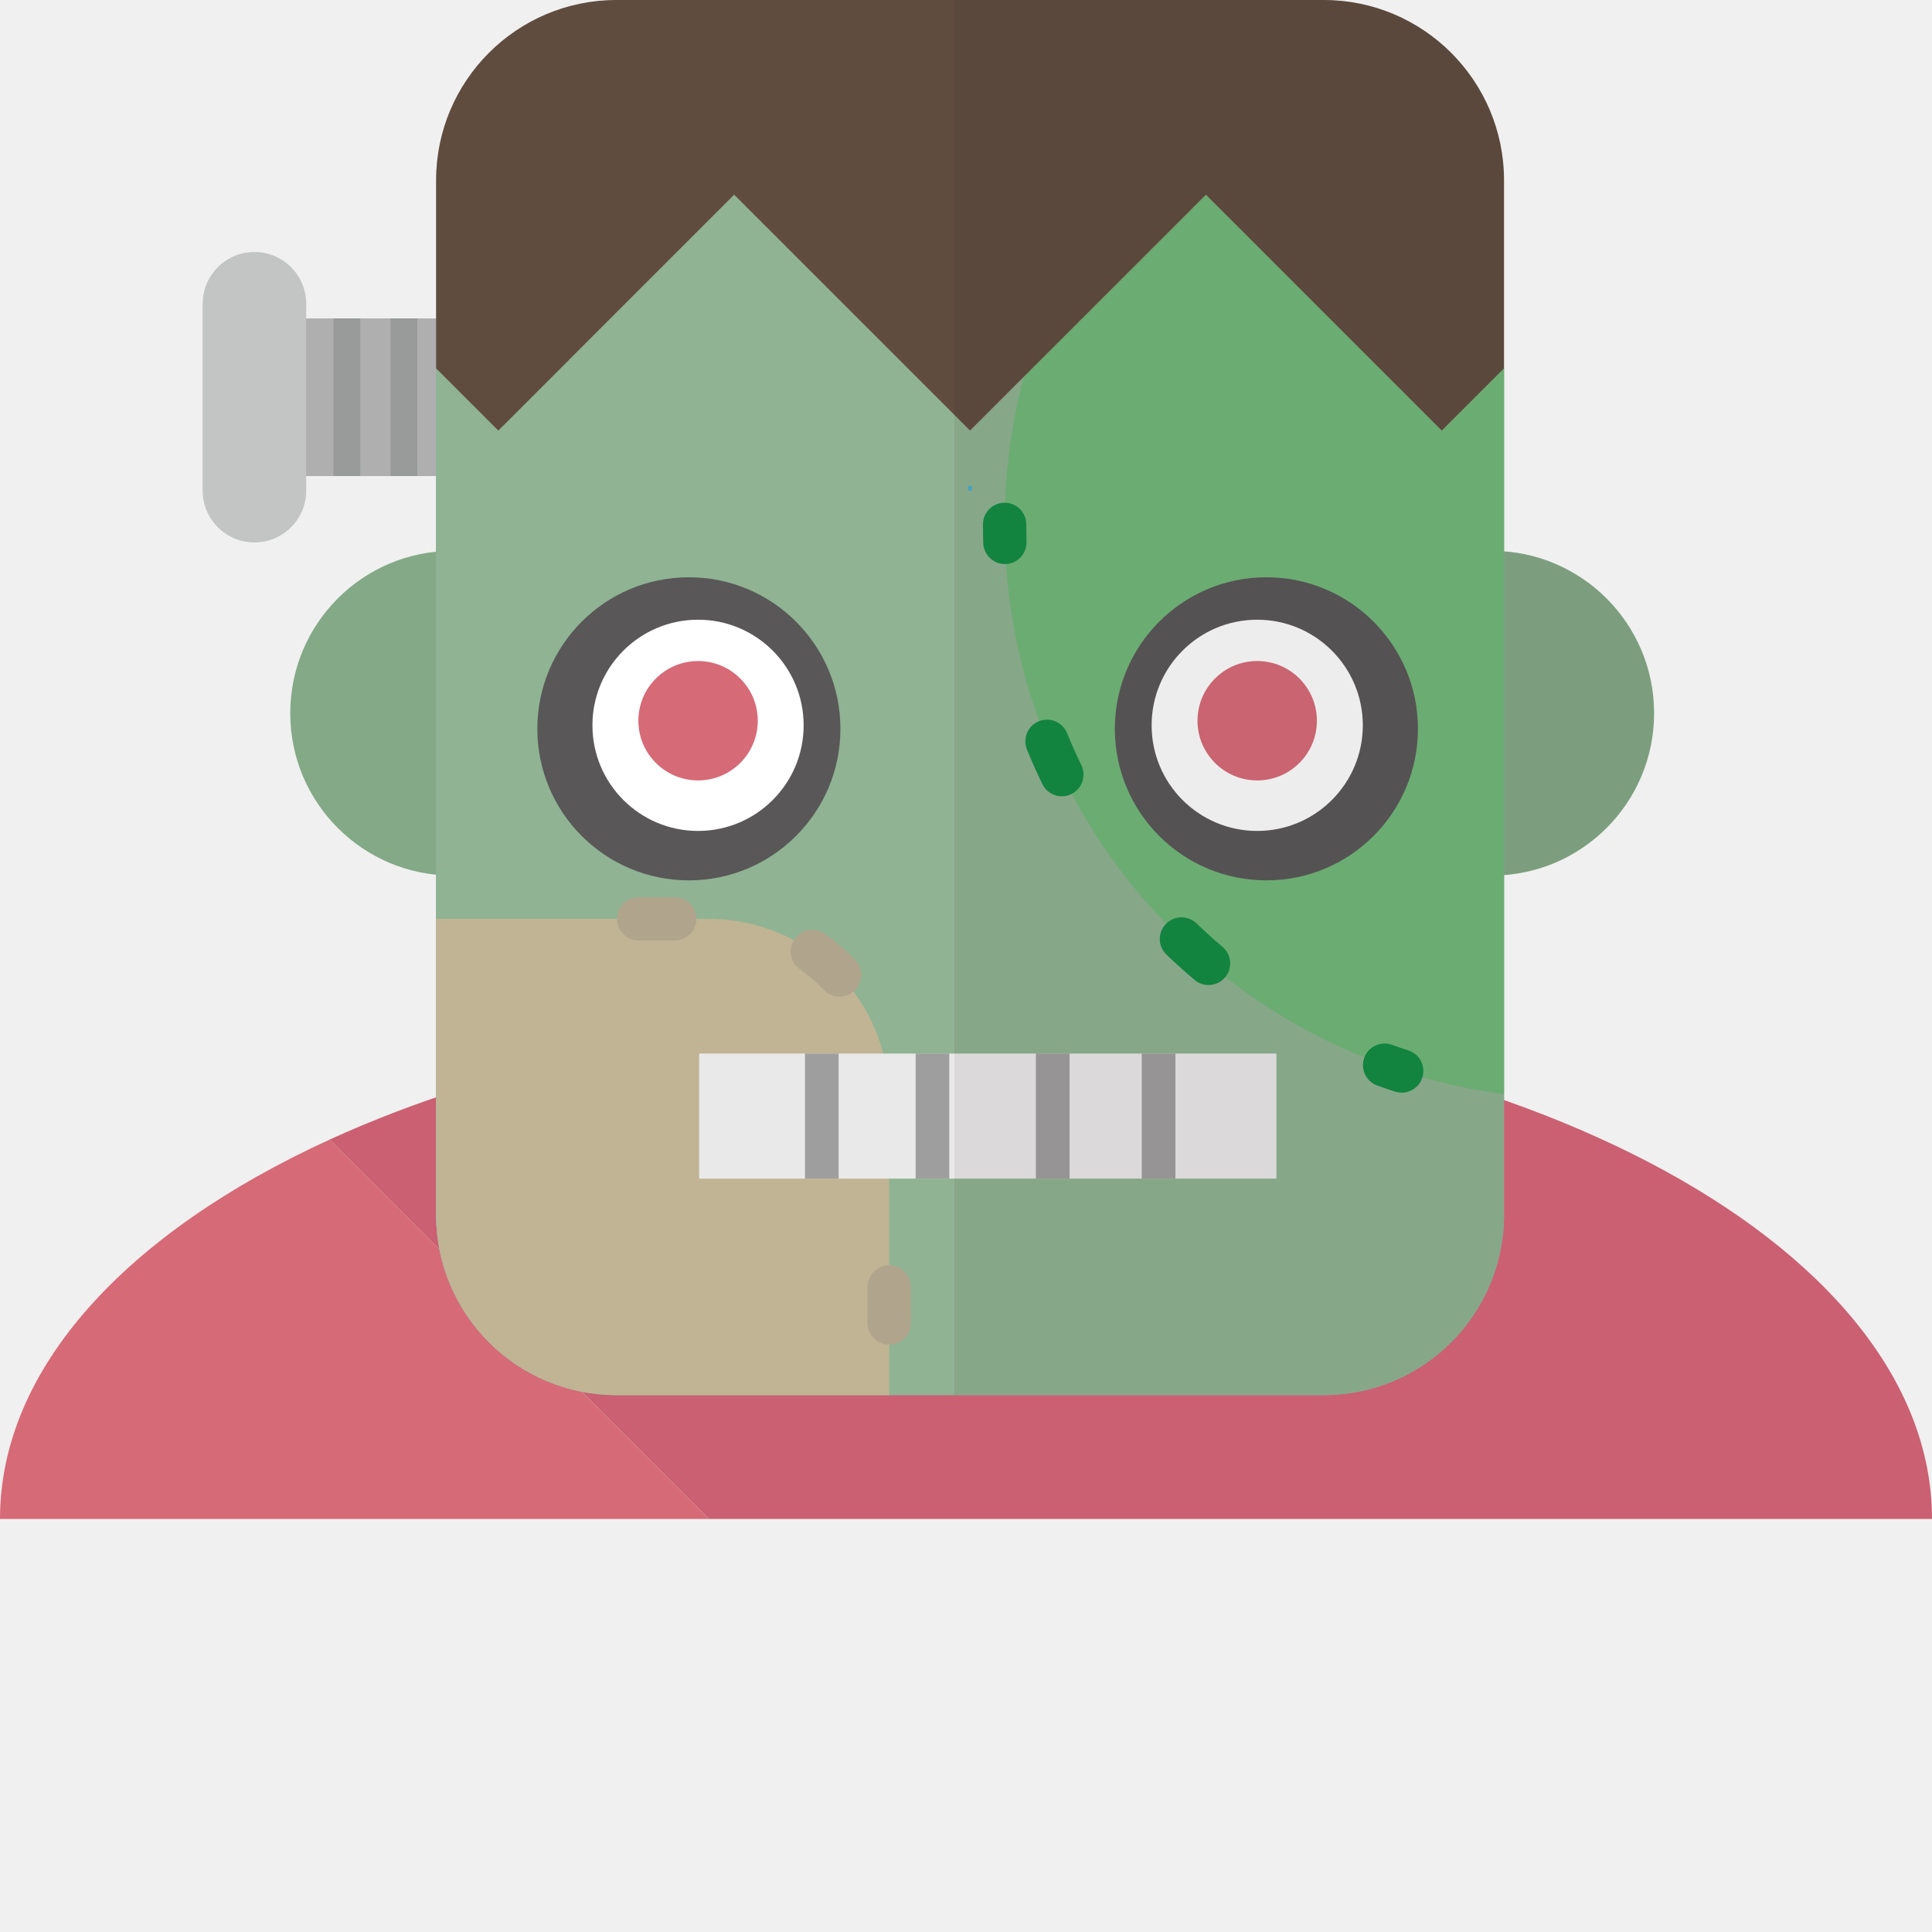
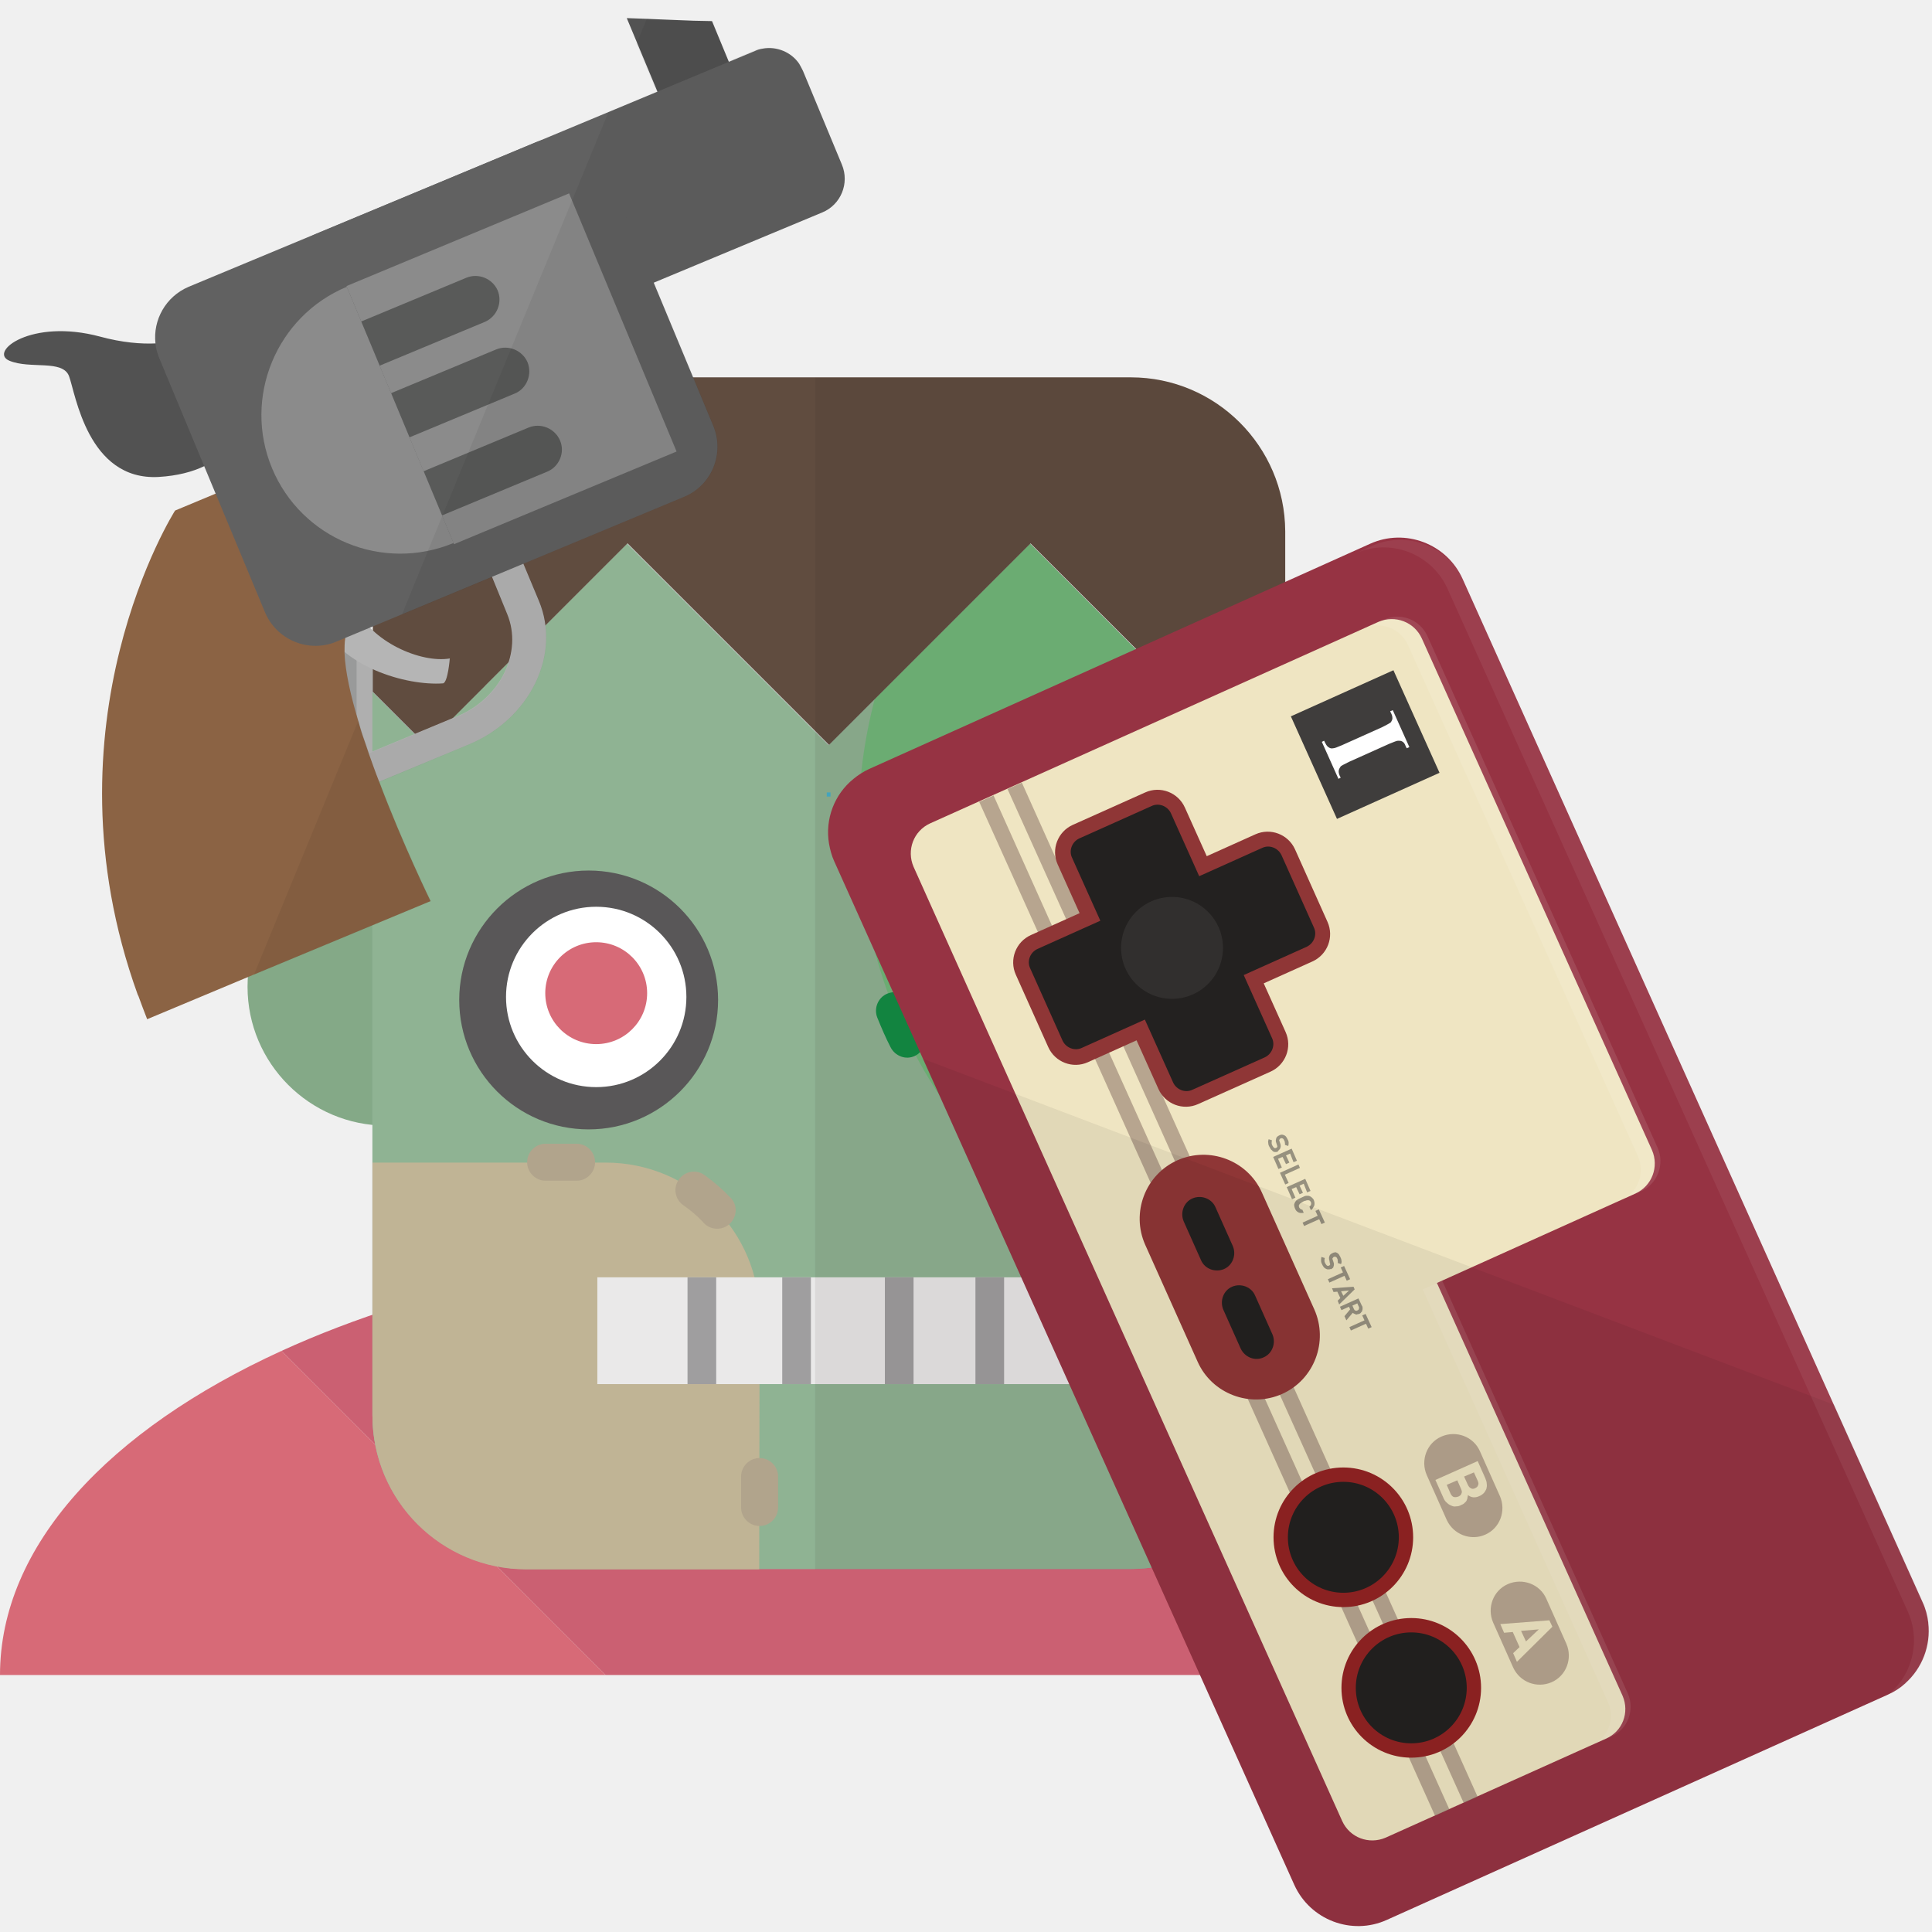
<svg xmlns="http://www.w3.org/2000/svg" version="1.1" id="_x34_" x="0px" y="0px" viewBox="0 0 512 512" style="enable-background:new 0 0 512 512;" xml:space="preserve">
+   <style type="text/css">
+ 	.st0{fill:#D76A77;}
+ 	.st1{fill:#CB6072;}
+ 	.st2{fill:#84A987;}
+ 	.st3{fill:#AFAFAF;}
+ 	.st4{fill:#999A9A;}
+ 	.st5{fill:#C3C4C4;}
+ 	.st6{fill:#95A8AD;}
+ 	.st7{fill:#8FB393;}
+ 	.st8{fill:#C0B495;}
+ 	.st9{fill:#B1A48C;}
+ 	.st10{fill:#71B87A;}
+ 	.st11{fill:#108D43;}
+ 	.st12{fill:#604C3F;}
+ 	.st13{fill:none;stroke:#48B0CA;stroke-miterlimit:10;}
+ 	.st14{fill:#595758;}
+ 	.st15{fill:#FFFFFF;}
+ 	.st16{fill:#EAE9E9;}
+ 	.st17{fill:#9F9E9F;}
+ 	.st18{opacity:8.000000e-02;}
+ 	.st19{fill:#231815;}
+ 	.st20{fill:#963343;}
+ 	.st21{fill:#EFE5C2;}
+ 	.st22{fill:#3F3D3C;}
+ 	.st23{opacity:0.5;fill:#80665B;enable-background:new    ;}
+ 	.st24{fill:#8F3636;}
+ 	.st25{fill:#232120;}
+ 	.st26{opacity:0.5;fill:#3F3D3C;enable-background:new    ;}
+ 	.st27{fill:#932323;}
+ 	.st28{opacity:0.5;}
+ 	.st29{opacity:0.1;}
+ 	.st30{opacity:6.000000e-02;fill:#040000;enable-background:new    ;}
+ 	.st31{opacity:6.000000e-02;fill:#FFFFFF;enable-background:new    ;}
+ 	.st32{fill:none;}
+ 	.st33{fill:#525252;}
+ 	.st34{fill:#616161;}
+ 	.st35{fill:#B5B5B5;}
+ 	.st36{fill:#8B6344;}
+ 	.st37{fill:#8B8B8B;}
+ 	.st38{fill:#595A59;}
+ </style>
  <g>
    <g>
-       <path style="fill:#D76A77;" d="M0,402.545h187.886L87.348,302.006C33.808,326.5,0,362.461,0,402.545z" />
-       <path style="fill:#CB6072;" d="M256.002,268.896c-64.605,0-123.609,12.499-168.653,33.11l100.538,100.539H512    C512,328.735,397.384,268.896,256.002,268.896z" />
+       <path class="st0" d="M0,443.9h160.5L74.6,358C28.9,378.9,0,409.6,0,443.9z" />
+       <path class="st1" d="M218.7,329.7c-55.2,0-105.6,10.7-144.1,28.3l85.9,85.9h276.9C437.4,380.8,339.5,329.7,218.7,329.7z" />
    </g>
    <g>
      <g>
        <g>
-           <path style="fill:#84A987;" d="M162.976,189.012c0,23.761-19.267,43.025-43.029,43.025c-23.767,0-43.028-19.264-43.028-43.025      c0-23.764,19.261-43.028,43.028-43.028C143.709,145.984,162.976,165.248,162.976,189.012z" />
-           <path style="fill:#84A987;" d="M438.354,189.012c0,23.761-19.267,43.025-43.029,43.025c-23.761,0-43.028-19.264-43.028-43.025      c0-23.764,19.267-43.028,43.028-43.028C419.087,145.984,438.354,165.248,438.354,189.012z" />
+           <path class="st2" d="M139.2,261.5c0,20.3-16.5,36.8-36.8,36.8c-20.3,0-36.8-16.5-36.8-36.8c0-20.3,16.5-36.8,36.8-36.8      C122.8,224.7,139.2,241.2,139.2,261.5z" />
+           <path class="st2" d="M374.5,261.5c0,20.3-16.5,36.8-36.8,36.8c-20.3,0-36.8-16.5-36.8-36.8c0-20.3,16.5-36.8,36.8-36.8      C358,224.7,374.5,241.2,374.5,261.5z" />
        </g>
        <g>
-           <rect x="75.041" y="84.381" style="fill:#AFAFAF;" width="75.558" height="41.778" />
-           <rect x="88.377" y="84.381" style="fill:#999A9A;" width="7.111" height="41.778" />
-           <rect x="103.486" y="84.381" style="fill:#999A9A;" width="7.115" height="41.778" />
-           <path style="fill:#C3C4C4;" d="M81.142,130.038c0,7.576-6.139,13.715-13.715,13.715l0,0c-7.575,0-13.72-6.139-13.72-13.715      V80.501c0-7.576,6.145-13.715,13.72-13.715l0,0c7.576,0,13.715,6.139,13.715,13.715V130.038z" />
+           <rect x="64.1" y="172.1" class="st3" width="64.5" height="35.7" />
+           <rect x="75.5" y="172.1" class="st4" width="6.1" height="35.7" />
+           <rect x="88.4" y="172.1" class="st4" width="6.1" height="35.7" />
+           <path class="st5" d="M69.3,211.1c0,6.5-5.2,11.7-11.7,11.7l0,0c-6.5,0-11.7-5.2-11.7-11.7v-42.3c0-6.5,5.2-11.7,11.7-11.7l0,0      c6.5,0,11.7,5.2,11.7,11.7V211.1z" />
        </g>
-         <path style="fill:#95A8AD;" d="M319.584,51.617l-62.51,62.501l-62.509-62.501l-62.501,62.501l-16.501-16.502V321.91     c0,26.404,21.407,47.807,47.804,47.807h187.415c26.4,0,47.801-21.404,47.801-47.807V97.616l-16.501,16.502L319.584,51.617z" />
-         <path style="fill:#8FB393;" d="M319.584,51.617l-62.51,62.501l-62.509-62.501l-62.501,62.501l-16.501-16.502V321.91     c0,26.404,21.407,47.807,47.804,47.807h187.415c26.4,0,47.801-21.404,47.801-47.807V97.616l-16.501,16.502L319.584,51.617z" />
-         <path style="fill:#C0B495;" d="M235.649,291.318c0-26.404-21.413-47.804-47.814-47.804h-72.273v78.396     c0,26.404,21.407,47.807,47.804,47.807h72.282V291.318z" />
+         <path class="st6" d="M273,144.1l-53.4,53.4l-53.4-53.4l-53.4,53.4l-14.1-14.1V375c0,22.6,18.3,40.8,40.8,40.8h160.1     c22.6,0,40.8-18.3,40.8-40.8V183.4l-14.1,14.1L273,144.1z" />
+         <path class="st7" d="M273,144.1l-53.4,53.4l-53.4-53.4l-53.4,53.4l-14.1-14.1V375c0,22.6,18.3,40.8,40.8,40.8h160.1     c22.6,0,40.8-18.3,40.8-40.8V183.4l-14.1,14.1L273,144.1z" />
+         <path class="st8" d="M201.3,348.9c0-22.6-18.3-40.8-40.8-40.8H98.7v67c0,22.6,18.3,40.8,40.8,40.8h61.7L201.3,348.9L201.3,348.9z     " />
        <g>
-           <path style="fill:#B1A48C;" d="M178.82,237.776h-9.557c-3.169,0-5.744,2.57-5.744,5.738c0,3.166,2.575,5.735,5.744,5.735h9.557      c3.17,0,5.733-2.57,5.733-5.735C184.553,240.346,181.99,237.776,178.82,237.776z M226.659,254.445      c-2.462-2.585-5.164-4.924-8.093-6.976c-2.601-1.824-6.174-1.196-7.992,1.395c-1.818,2.595-1.2,6.174,1.401,7.995      c2.298,1.614,4.431,3.453,6.363,5.489c2.184,2.294,5.808,2.389,8.106,0.205C228.743,260.373,228.831,256.74,226.659,254.445z       M241.381,302.795v-9.561c0-3.172-2.576-5.738-5.732-5.738c-3.17,0-5.745,2.566-5.745,5.738v9.561      c0,3.169,2.575,5.738,5.745,5.738C238.805,308.534,241.381,305.964,241.381,302.795z M241.381,350.605v-9.564      c0-3.169-2.576-5.738-5.732-5.738c-3.17,0-5.745,2.57-5.745,5.738v9.564c0,3.169,2.575,5.735,5.745,5.735      C238.805,356.341,241.381,353.774,241.381,350.605z" />
+           <path class="st9" d="M152.8,303.1h-8.2c-2.7,0-4.9,2.2-4.9,4.9c0,2.7,2.2,4.9,4.9,4.9h8.2c2.7,0,4.9-2.2,4.9-4.9      C157.7,305.3,155.5,303.1,152.8,303.1z M193.6,317.4c-2.1-2.2-4.4-4.2-6.9-6c-2.2-1.6-5.3-1-6.8,1.2c-1.6,2.2-1,5.3,1.2,6.8      c2,1.4,3.8,2.9,5.4,4.7c1.9,2,5,2,6.9,0.2C195.4,322.4,195.5,319.3,193.6,317.4z M206.2,358.7v-8.2c0-2.7-2.2-4.9-4.9-4.9      c-2.7,0-4.9,2.2-4.9,4.9v8.2c0,2.7,2.2,4.9,4.9,4.9C204,363.6,206.2,361.4,206.2,358.7z M206.2,399.5v-8.2      c0-2.7-2.2-4.9-4.9-4.9c-2.7,0-4.9,2.2-4.9,4.9v8.2c0,2.7,2.2,4.9,4.9,4.9C204,404.4,206.2,402.2,206.2,399.5z" />
        </g>
-         <path style="fill:#71B87A;" d="M398.583,97.616l-3.105,3.115l0,0l-13.396,13.386l-62.497-62.501l-48.268,48.256     c-3.295,12.478-5.075,25.573-5.075,39.089c0,77.361,57.661,141.196,132.342,150.994V97.616z" />
+         <path class="st10" d="M340.5,183.4l-2.7,2.7l0,0l-11.4,11.4L273,144.1l-41.2,41.2c-2.8,10.7-4.3,21.8-4.3,33.4     c0,66.1,49.3,120.6,113.1,129L340.5,183.4L340.5,183.4z" />
        <g>
-           <path style="fill:#108D43;" d="M260.496,138.962c0,1.657,0.025,3.311,0.076,4.956c0.101,3.169,2.753,5.66,5.909,5.561      c3.169-0.094,5.656-2.743,5.568-5.912c-0.05-1.528-0.076-3.062-0.076-4.605c0-3.169-2.575-5.735-5.732-5.735      C263.059,133.226,260.496,135.792,260.496,138.962z" />
-           <path style="fill:#108D43;" d="M309.118,252.978c2.411,2.314,4.899,4.555,7.462,6.713c2.411,2.045,6.035,1.74,8.08-0.678      c2.045-2.422,1.742-6.038-0.682-8.084c-2.374-2.005-4.671-4.085-6.906-6.228c-2.285-2.194-5.921-2.118-8.119,0.167      C306.757,247.154,306.833,250.787,309.118,252.978z M272.15,198.624c1.263,3.105,2.626,6.161,4.091,9.163      c1.376,2.853,4.81,4.043,7.663,2.664c2.853-1.382,4.04-4.817,2.664-7.667c-1.351-2.784-2.614-5.618-3.787-8.497      c-1.2-2.933-4.558-4.343-7.487-3.144C272.365,192.34,270.963,195.691,272.15,198.624z" />
-           <path style="fill:#108D43;" d="M364.986,287.673c1.566,0.566,3.118,1.099,4.697,1.61c3.017,0.978,6.25-0.669,7.235-3.684      c0.984-3.014-0.669-6.249-3.687-7.228c-1.465-0.474-2.905-0.972-4.356-1.49c-2.98-1.073-6.262,0.471-7.335,3.453      C360.467,283.314,362.007,286.603,364.986,287.673z" />
+           <path class="st11" d="M222.5,218.7c0,1.4,0,2.8,0.1,4.2c0.1,2.7,2.4,4.8,5,4.8c2.7-0.1,4.8-2.3,4.8-5.1c0-1.3-0.1-2.6-0.1-3.9      c0-2.7-2.2-4.9-4.9-4.9C224.7,213.8,222.5,216,222.5,218.7z" />
+           <path class="st11" d="M264.1,316.1c2.1,2,4.2,3.9,6.4,5.7c2.1,1.7,5.2,1.5,6.9-0.6c1.7-2.1,1.5-5.2-0.6-6.9      c-2-1.7-4-3.5-5.9-5.3c-2-1.9-5.1-1.8-6.9,0.1C262,311.1,262.1,314.2,264.1,316.1z M232.5,269.7c1.1,2.7,2.2,5.3,3.5,7.8      c1.2,2.4,4.1,3.5,6.5,2.3c2.4-1.2,3.5-4.1,2.3-6.5c-1.2-2.4-2.2-4.8-3.2-7.3c-1-2.5-3.9-3.7-6.4-2.7      C232.7,264.3,231.5,267.2,232.5,269.7z" />
+           <path class="st11" d="M311.8,345.7c1.3,0.5,2.7,0.9,4,1.4c2.6,0.8,5.3-0.6,6.2-3.1c0.8-2.6-0.6-5.3-3.1-6.2      c-1.3-0.4-2.5-0.8-3.7-1.3c-2.5-0.9-5.3,0.4-6.3,2.9C307.9,342,309.2,344.8,311.8,345.7z" />
        </g>
-         <path style="fill:#604C3F;" d="M350.782,0H163.367c-26.397,0-47.804,21.403-47.804,47.807v49.808l16.501,16.502l62.501-62.501     l62.509,62.501l62.51-62.501l62.497,62.501l16.501-16.502V47.807C398.583,21.403,377.183,0,350.782,0z" />
-         <line style="fill:none;stroke:#48B0CA;stroke-miterlimit:10;" x1="257.075" y1="128.763" x2="257.075" y2="130.038" />
+         <path class="st12" d="M299.7,100H139.6c-22.5,0-40.8,18.3-40.8,40.8v42.5l14.1,14.1l53.4-53.4l53.4,53.4l53.4-53.4l53.4,53.4     l14.1-14.1v-42.5C340.5,118.3,322.2,100,299.7,100z" />
+         <line class="st13" x1="219.6" y1="210" x2="219.6" y2="211.1" />
        <g>
-           <path style="fill:#595758;" d="M222.72,193.144c0,22.181-17.979,40.159-40.162,40.159c-22.184,0-40.156-17.979-40.156-40.159      c0-22.177,17.972-40.159,40.156-40.159C204.741,152.985,222.72,170.967,222.72,193.144z" />
-           <path style="fill:#FFFFFF;" d="M212.974,192.219c0,15.457-12.525,27.988-27.979,27.988c-15.467,0-27.994-12.531-27.994-27.988      c0-15.46,12.527-27.991,27.994-27.991C200.449,164.229,212.974,176.759,212.974,192.219z" />
-           <circle style="fill:#D76A77;" cx="184.995" cy="191.001" r="15.82" />
+           <path class="st14" d="M190.3,265c0,18.9-15.4,34.3-34.3,34.3c-19,0-34.3-15.4-34.3-34.3c0-18.9,15.4-34.3,34.3-34.3      C174.9,230.7,190.3,246,190.3,265z" />
+           <path class="st15" d="M181.9,264.2c0,13.2-10.7,23.9-23.9,23.9c-13.2,0-23.9-10.7-23.9-23.9c0-13.2,10.7-23.9,23.9-23.9      C171.2,240.3,181.9,251,181.9,264.2z" />
+           <circle class="st0" cx="158" cy="263.2" r="13.5" />
        </g>
        <g>
-           <path style="fill:#595758;" d="M295.444,193.144c0,22.181,17.979,40.159,40.162,40.159c22.183,0,40.162-17.979,40.162-40.159      c0-22.177-17.979-40.159-40.162-40.159C313.423,152.985,295.444,170.967,295.444,193.144z" />
-           <path style="fill:#FFFFFF;" d="M305.191,192.219c0,15.457,12.525,27.988,27.978,27.988c15.454,0,27.991-12.531,27.991-27.988      c0-15.46-12.538-27.991-27.991-27.991C317.716,164.229,305.191,176.759,305.191,192.219z" />
-           <circle style="fill:#D76A77;" cx="333.17" cy="191.001" r="15.82" />
+           <path class="st14" d="M252.4,265c0,18.9,15.4,34.3,34.3,34.3c18.9,0,34.3-15.4,34.3-34.3c0-18.9-15.4-34.3-34.3-34.3      C267.7,230.7,252.4,246,252.4,265z" />
+           <path class="st15" d="M260.7,264.2c0,13.2,10.7,23.9,23.9,23.9c13.2,0,23.9-10.7,23.9-23.9c0-13.2-10.7-23.9-23.9-23.9      C271.4,240.3,260.7,251,260.7,264.2z" />
+           <circle class="st0" cx="284.6" cy="263.2" r="13.5" />
        </g>
        <g>
-           <rect x="185.285" y="279.201" style="fill:#EAE9E9;" width="152.986" height="33.148" />
-           <rect x="213.326" y="279.201" style="fill:#9F9E9F;" width="8.927" height="33.148" />
-           <rect x="242.656" y="279.201" style="fill:#9F9E9F;" width="8.914" height="33.148" />
-           <rect x="274.523" y="279.201" style="fill:#9F9E9F;" width="8.927" height="33.148" />
-           <rect x="302.578" y="279.201" style="fill:#9F9E9F;" width="8.914" height="33.148" />
+           <rect x="158.3" y="338.5" class="st16" width="130.7" height="28.3" />
+           <rect x="182.2" y="338.5" class="st17" width="7.6" height="28.3" />
+           <rect x="207.3" y="338.5" class="st17" width="7.6" height="28.3" />
+           <rect x="234.5" y="338.5" class="st17" width="7.6" height="28.3" />
+           <rect x="258.5" y="338.5" class="st17" width="7.6" height="28.3" />
        </g>
      </g>
-       <g style="opacity:0.08;">
-         <path style="fill:#231815;" d="M398.583,146.117V97.616l0,0V47.807c0-26.404-21.4-47.807-47.801-47.807h-97.887v369.717h97.887     c26.4,0,47.801-21.404,47.801-47.807v-31.955v-58.053c22.246-1.67,39.771-20.226,39.771-42.889     C438.354,166.346,420.829,147.787,398.583,146.117z" />
+       <g class="st18">
+         <path class="st19" d="M340.5,224.8v-41.4l0,0v-42.5c0-22.6-18.3-40.8-40.8-40.8H216v315.8h83.6c22.6,0,40.8-18.3,40.8-40.8v-27.3     v-49.6c19-1.4,34-17.3,34-36.6C374.5,242.1,359.5,226.2,340.5,224.8z" />
      </g>
    </g>
  </g>
+   <g>
+     <g>
+       <g>
+         <g>
+           <path class="st20" d="M500.3,449.1l-132.8,59.7c-9.3,4.2-20.3,0-24.5-9.3L221.1,228.3c-0.7-1.5-1.1-3.1-1.4-4.7      c-1.1-6.5,1.4-13.1,6.5-17.2c1.2-1,2.6-1.9,4.1-2.6l132.8-59.7c9.3-4.2,20.3,0,24.5,9.3l121.9,271.2c0.8,1.7,1.3,3.6,1.5,5.4      c0,0,0,0.1,0,0.1c0.7,6-1.6,12-6.1,16c0,0.1-0.1,0.1-0.1,0.1C503.6,447.3,502.1,448.3,500.3,449.1z" />
+           <path class="st21" d="M430,449.4L380.8,340l52.6-23.7c4.4-2,6.3-7.1,4.4-11.5l-61-135.6c-2-4.4-7.1-6.3-11.5-4.4l-118.8,53.4      c-4.4,2-6.3,7.1-4.4,11.5l21.9,48.8l39,86.8l52.7,117.3c2,4.4,7.1,6.3,11.5,4.4l58.3-26.2C430,458.9,431.9,453.8,430,449.4z" />
+           <g>
+             <rect x="346.9" y="182.4" transform="matrix(0.912 -0.4101 0.4101 0.912 -49.0826 165.7547)" class="st22" width="29.8" height="29.8" />
+             <g>
+               <path class="st15" d="M370.5,196.3c0.4,0,0.8,0,1.1,0.2c0.4,0.2,0.7,0.6,0.9,1.2l0.3,0.6l0.7-0.3l-4.4-9.8l-0.7,0.3l0.3,0.6        c0.3,0.6,0.3,1,0.3,1.4c-0.1,0.4-0.3,0.8-0.5,1c-0.3,0.2-1,0.6-2.2,1.2l-10.7,4.8c-1.2,0.5-1.9,0.8-2.3,0.8        c-0.5,0.1-0.8,0-1.1-0.2c-0.4-0.2-0.7-0.6-1-1.2l-0.3-0.6l-0.6,0.3l4.4,9.8l0.6-0.3l-0.3-0.6c-0.2-0.5-0.3-1-0.2-1.4        c0.1-0.4,0.3-0.7,0.5-1c0.2-0.2,1-0.6,2.2-1.2l10.7-4.8C369.4,196.6,370.2,196.3,370.5,196.3z" />
+             </g>
+           </g>
+           <polygon class="st23" points="267,209.1 289,257.9 335.1,360.6 387.9,477.8 391.6,476.2 338.9,358.9 292.7,256.2 270.8,207.4           " />
+           <polygon class="st23" points="259.5,212.5 281.5,261.3 327.6,363.9 380.3,481.2 384.1,479.5 331.4,362.2 285.2,259.6       263.3,210.8     " />
+           <path class="st24" d="M269.2,258.3c-1.8-4,0-8.7,4-10.5l12.9-5.8l-5.8-12.9c-1.8-4,0-8.7,4-10.5l19.2-8.6c4-1.8,8.7,0,10.5,4      l5.8,12.9l12.9-5.8c4-1.8,8.7,0,10.5,4l8.6,19.2c1.8,4,0,8.7-4,10.5l-12.9,5.8l5.8,12.9c1.8,4,0,8.7-4,10.5l-19.2,8.6      c-4,1.8-8.7,0-10.5-4l-5.8-12.9l-12.9,5.8c-4,1.8-8.7,0-10.5-4L269.2,258.3L269.2,258.3z" />
+           <g>
+             <path class="st25" d="M337.1,275.1l-7.5-16.7l16.7-7.5c1.9-0.9,2.8-3.2,1.9-5.1l-8.6-19.2c-0.9-1.9-3.2-2.8-5.1-1.9l-16.7,7.5       l-7.5-16.7c-0.9-1.9-3.2-2.8-5.1-1.9l-19.2,8.6c-1.9,0.9-2.8,3.2-1.9,5.1l7.5,16.7l-16.7,7.5c-1.9,0.9-2.8,3.2-1.9,5.1       l8.6,19.2c0.9,1.9,3.2,2.8,5.1,1.9l16.7-7.5l7.5,16.7c0.9,1.9,3.2,2.8,5.1,1.9l19.2-8.6C337.1,279.3,338,277,337.1,275.1z" />
+             <circle class="st26" cx="310.6" cy="251.2" r="13.5" />
+           </g>
+           <g>
+             <circle class="st27" cx="356" cy="407.4" r="18.5" />
+             <circle class="st25" cx="356" cy="407.4" r="14.7" />
+             <circle class="st27" cx="374" cy="447.3" r="18.5" />
+             <circle class="st25" cx="374" cy="447.3" r="14.7" />
+           </g>
+           <g class="st28">
+             <path class="st22" d="M339,304.7c0.1-0.1,0.3-0.3,0.3-0.5c0.1-0.2,0.1-0.3,0.1-0.5c0-0.2,0-0.4-0.1-0.6l-0.2-0.6       c0-0.1-0.1-0.2-0.1-0.3c0-0.1,0-0.2,0.1-0.2c0-0.1,0.1-0.2,0.1-0.2c0.1-0.1,0.1-0.1,0.2-0.1c0.2-0.1,0.3-0.1,0.5,0       c0.2,0.1,0.3,0.2,0.4,0.5c0.1,0.2,0.2,0.3,0.2,0.6c0,0.2,0.1,0.4,0,0.6l0.9,0.3c0.1-0.3,0.1-0.6,0.1-0.9c0-0.3-0.1-0.6-0.3-0.9       c-0.1-0.3-0.3-0.5-0.4-0.7c-0.2-0.2-0.3-0.3-0.6-0.4c-0.2-0.1-0.4-0.1-0.6-0.1c-0.2,0-0.4,0.1-0.6,0.2       c-0.4,0.2-0.7,0.4-0.8,0.8c0,0.2-0.1,0.3-0.1,0.5c0,0.2,0,0.4,0.1,0.6l0.2,0.6c0,0.2,0.1,0.2,0.1,0.3c0,0.1,0,0.1,0,0.2       c-0.1,0.2-0.1,0.2-0.3,0.3c-0.2,0.1-0.4,0.1-0.5,0c-0.2-0.1-0.3-0.3-0.5-0.6c-0.1-0.2-0.2-0.4-0.2-0.7c0-0.2,0-0.5,0.1-0.7       l-0.9-0.3c-0.1,0.3-0.2,0.7-0.1,1c0,0.3,0.1,0.7,0.3,1c0.1,0.2,0.3,0.5,0.4,0.7c0.2,0.2,0.4,0.3,0.5,0.5       c0.2,0.1,0.4,0.2,0.6,0.2c0.2,0,0.5,0,0.7-0.1C338.7,305,338.8,304.9,339,304.7z" />
+             <path class="st22" d="M342.8,308l0.9-0.4l-1.4-3.2l-4.9,2.2l1.4,3.2l0.9-0.4l-1-2.3l1.2-0.5l0.9,1.9l0.9-0.4l-0.9-1.9l1.1-0.5       L342.8,308L342.8,308z" />
+             <path class="st22" d="M340.5,311.3l4-1.8l-0.4-0.9l-4.9,2.2l1.4,3.1l0.9-0.4L340.5,311.3z" />
+             <path class="st22" d="M346.4,316l0.9-0.4l-1.4-3.2l-4.9,2.2l1.4,3.2l0.9-0.4l-1-2.3l1.2-0.5l0.9,1.9l0.9-0.4l-0.9-1.9l1.1-0.5       L346.4,316L346.4,316z" />
+             <path class="st22" d="M344.8,320.5c-0.2-0.1-0.3-0.2-0.5-0.5c0-0.1-0.1-0.3-0.1-0.4c0-0.1,0-0.2,0.1-0.3c0-0.1,0.1-0.1,0.1-0.2       c0.1-0.1,0.1-0.1,0.2-0.2c0.1-0.1,0.2-0.1,0.3-0.2l0,0c0.2-0.1,0.3-0.2,0.5-0.3c0.2-0.1,0.4-0.2,0.6-0.2       c0.2-0.1,0.3-0.1,0.4-0.1c0.1,0,0.2-0.1,0.3,0c0.1,0,0.2,0,0.2,0c0.1,0,0.2,0.1,0.3,0.2c0.1,0.1,0.2,0.2,0.2,0.3       c0.1,0.2,0.1,0.4,0,0.7c-0.1,0.2-0.2,0.3-0.3,0.4c0,0-0.1,0.1-0.1,0.1l0.4,0.9c0.3-0.2,0.5-0.4,0.6-0.7       c0.1-0.1,0.2-0.3,0.3-0.5c0.1-0.4,0.1-0.9-0.1-1.4c-0.1-0.3-0.3-0.5-0.5-0.7c-0.2-0.2-0.4-0.3-0.6-0.4       c-0.2-0.1-0.3-0.1-0.5-0.1c-0.2,0-0.3,0-0.5,0c-0.2,0-0.4,0.1-0.6,0.2l-1.3,0.6c-0.2,0.1-0.3,0.2-0.5,0.3       c-0.1,0.1-0.2,0.1-0.2,0.2c-0.1,0.1-0.1,0.1-0.1,0.1c-0.1,0.1-0.2,0.3-0.3,0.5c-0.1,0.3-0.2,0.5-0.1,0.7c0,0.3,0.1,0.5,0.2,0.8       c0.2,0.5,0.5,0.8,0.9,1c0.4,0.2,0.9,0.2,1.4,0.1l-0.4-0.9C345.2,320.6,345,320.6,344.8,320.5z" />
+             <path class="st22" d="M349.5,320.5l-0.9,0.4l0.6,1.3l-4,1.8l0.4,0.9l4-1.8l0.6,1.3l0.9-0.4L349.5,320.5z" />
+           </g>
+           <g class="st28">
+             <path class="st22" d="M353.1,336.1c0.2-0.1,0.3-0.3,0.3-0.5c0.1-0.2,0.1-0.3,0.1-0.5c0-0.2,0-0.4-0.1-0.6l-0.2-0.6       c0-0.1-0.1-0.2-0.1-0.3c0-0.1,0-0.1,0.1-0.2c0-0.1,0.1-0.1,0.1-0.2c0.1,0,0.1-0.1,0.2-0.1c0.2-0.1,0.3-0.1,0.5,0       c0.2,0.1,0.3,0.2,0.4,0.5c0.1,0.1,0.1,0.3,0.1,0.5c0,0.2,0.1,0.4,0,0.6l0.9,0.3c0.1-0.3,0.2-0.6,0.1-0.9c0-0.3-0.1-0.6-0.3-1       c-0.1-0.2-0.3-0.5-0.4-0.7c-0.2-0.2-0.3-0.3-0.5-0.4c-0.2-0.1-0.4-0.2-0.6-0.1c-0.2,0-0.4,0.1-0.6,0.2       c-0.4,0.2-0.7,0.4-0.8,0.8c-0.1,0.2-0.1,0.3-0.1,0.5c0,0.2,0,0.4,0.1,0.6l0.1,0.6c0,0.2,0.1,0.3,0.1,0.3c0,0.1,0,0.2,0,0.2       c-0.1,0.2-0.1,0.2-0.3,0.3c-0.2,0.1-0.4,0.1-0.5,0c-0.2-0.1-0.3-0.3-0.5-0.6c-0.1-0.2-0.2-0.4-0.2-0.7s0-0.5,0.1-0.7l-0.9-0.3       c-0.1,0.3-0.1,0.7-0.1,1c0,0.3,0.1,0.7,0.3,1c0.1,0.3,0.3,0.5,0.4,0.7c0.2,0.2,0.3,0.3,0.5,0.4c0.2,0.1,0.4,0.2,0.6,0.2       c0.3,0,0.5,0,0.7-0.1C352.8,336.4,352.9,336.3,353.1,336.1z" />
+             <path class="st22" d="M356.2,335.5l-0.9,0.4l0.6,1.3l-4,1.8l0.4,0.9l4-1.8l0.6,1.3l0.9-0.4L356.2,335.5z" />
+             <path class="st22" d="M359,341.7l-0.3-0.7l-5.7,0.4l0.4,1l1-0.1l0.8,1.7l-0.7,0.7l0.4,1L359,341.7z M355.4,342.2l2.1-0.2       l-1.5,1.4L355.4,342.2z" />
+             <path class="st22" d="M358.5,347.9c0.1,0.1,0.2,0.2,0.3,0.2c0.1,0.1,0.3,0.1,0.4,0.2c0.2,0.1,0.3,0.1,0.5,0       c0.2,0,0.3-0.1,0.5-0.1c0.2-0.1,0.4-0.2,0.5-0.4c0.2-0.2,0.3-0.3,0.3-0.5c0.1-0.2,0.1-0.4,0.1-0.6c0-0.2,0-0.5-0.2-0.7       l-0.9-1.9l-4.9,2.2l0.4,0.9l2-0.9l0.3,0.7l-1.5,1.8l0.5,1.1L358.5,347.9z M359.2,347.3c-0.2,0-0.3-0.2-0.4-0.4l-0.4-0.9       l1.3-0.6l0.4,0.9c0.1,0.2,0.1,0.4,0,0.6c0,0.2-0.2,0.3-0.4,0.4C359.5,347.4,359.4,347.4,359.2,347.3z" />
+             <path class="st22" d="M361.9,348.2l-0.9,0.4l0.6,1.3l-4,1.8l0.4,0.9l4-1.8l0.6,1.3l0.9-0.4L361.9,348.2z" />
+           </g>
+           <g>
+             <path class="st23" d="M401,441.9l-5.3-11.9c-1.7-3.9,0-8.5,3.9-10.2l0,0c3.9-1.7,8.5,0,10.2,3.9l5.3,11.9       c1.7,3.9,0,8.5-3.9,10.2l0,0C407.3,447.5,402.8,445.8,401,441.9z" />
+             <path class="st21" d="M411.4,431.1l-0.8-1.7l-13,1l1,2.3l2.3-0.2l1.8,4l-1.7,1.6l1,2.3L411.4,431.1z M403.1,432.2l4.7-0.4       l-3.4,3.2L403.1,432.2z" />
+           </g>
+           <g>
+             <path class="st23" d="M383.4,402.8l-5.3-11.9c-1.7-3.9,0-8.5,3.9-10.2l0,0c3.9-1.7,8.5,0,10.2,3.9l5.3,11.9       c1.7,3.9,0,8.5-3.9,10.2l0,0C389.8,408.4,385.2,406.7,383.4,402.8z" />
+             <path class="st21" d="M388.2,398.2c0.3-0.2,0.5-0.5,0.6-0.9c0.1-0.2,0.1-0.3,0.1-0.5c0.1-0.2,0.1-0.4,0.1-0.6       c0.9,0.7,1.9,0.8,3,0.3c0.5-0.2,0.9-0.5,1.2-0.8c0.3-0.3,0.5-0.7,0.7-1.1c0.1-0.4,0.2-0.9,0.1-1.4c0-0.5-0.2-1-0.4-1.5l-2-4.5       l-11.2,5l2.1,4.7c0.2,0.5,0.5,1,0.9,1.3c0.4,0.4,0.7,0.6,1.2,0.8c0.4,0.2,0.8,0.3,1.3,0.2c0.5,0,0.9-0.1,1.4-0.4       C387.6,398.7,388,398.5,388.2,398.2z M390.6,390.2l1,2.2c0.2,0.5,0.3,0.8,0.1,1.2c-0.1,0.4-0.4,0.6-0.8,0.8       c-0.4,0.2-0.8,0.2-1.1,0c-0.4-0.2-0.6-0.5-0.8-0.9l-1-2.2L390.6,390.2z M385.2,396.7c-0.4-0.2-0.6-0.5-0.8-0.9l-1-2.3l2.8-1.2       l1,2.3c0.2,0.5,0.3,0.8,0.1,1.2c-0.1,0.4-0.4,0.6-0.8,0.8C385.9,396.8,385.6,396.8,385.2,396.7z" />
+           </g>
+           <g>
+             <path class="st24" d="M317.4,360.9l-13.9-31c-3.8-8.5,0-18.6,8.5-22.4l0,0c8.5-3.8,18.6,0,22.4,8.5l13.9,31       c3.8,8.5,0,18.6-8.5,22.4l0,0C331.3,373.2,321.2,369.4,317.4,360.9z" />
+             <g>
+               <path class="st25" d="M318.3,334l-4.6-10.3c-1-2.3,0-5.1,2.3-6.1l0,0c2.3-1,5.1,0,6.1,2.3l4.6,10.3c1,2.3,0,5.1-2.3,6.1l0,0        C322.1,337.3,319.3,336.3,318.3,334z" />
+               <path class="st25" d="M328.8,357.4l-4.6-10.3c-1-2.3,0-5.1,2.3-6.1l0,0c2.3-1,5.1,0,6.1,2.3l4.6,10.3c1,2.3,0,5.1-2.3,6.1l0,0        C332.6,360.8,329.9,359.7,328.8,357.4z" />
+             </g>
+           </g>
+         </g>
+         <g class="st29">
+           <path class="st15" d="M429.7,318c4.4-2,6.3-7.1,4.4-11.5l-61-135.6c-2-4.4-7.1-6.3-11.5-4.4l5.2-2.3c4.4-2,9.5,0,11.5,4.4      l61,135.6c1.9,4.3,0,9.5-4.4,11.5L429.7,318z" />
+           <path class="st15" d="M427,460.2l-5.2,2.3c4.4-2,6.3-7.1,4.3-11.4L377,341.7l5.2-2.3l49.2,109.4      C433.3,453.1,431.4,458.3,427,460.2z" />
+         </g>
+       </g>
+       <path class="st30" d="M500.3,449.1l-132.8,59.7c-9.3,4.2-20.3,0-24.5-9.3l-98.4-218.9l24.5,9.3l74.8,28.4l1.2,0.5l0,0l141,53.5    l23.5,52.3c0.8,1.7,1.3,3.6,1.5,5.4c0,0,0,0.1,0,0.1c0.7,6-1.6,12-6.1,16c0,0.1-0.1,0.1-0.1,0.1    C503.6,447.3,502.1,448.3,500.3,449.1z" />
+     </g>
+     <path class="st31" d="M500.6,449.7l-4.4,2c1.7-0.8,3.3-1.8,4.7-3c0,0,0,0,0.1-0.1c4.5-4,6.8-10,6.1-16c0,0,0-0.1,0-0.1   c-0.2-1.8-0.7-3.6-1.5-5.4L383.6,156c-4.2-9.3-15.2-13.5-24.5-9.3l4.4-2c9.3-4.2,20.3,0,24.5,9.3l121.9,271.2   c0.8,1.7,1.3,3.6,1.5,5.4c0,0,0,0.1,0,0.1c0.7,6-1.6,12-6.1,16c0,0.1-0.1,0.1-0.1,0.1C503.9,447.9,502.4,448.9,500.6,449.7z" />
+   </g>
+   <g>
+     <path class="st32" d="M140.6,165.6c0,0-0.4,6.4-1.9,6.5c-4.6,0.3-11-0.6-17-3.1l-5.3,12.9c0.8,2.8,1.8,5.8,2.8,8.7l23.4-9.7   c11.5-4.8,17.5-17,13.2-27.1l-4.1-9.7l-23.8,9.9l-3.2,7.7C130,164.8,136.3,166.4,140.6,165.6z" />
+     <path class="st32" d="M130.6,159.2l3.2-7.7l-8.5,3.5C126.9,156.6,128.7,158,130.6,159.2z" />
+     <path class="st32" d="M129.7,157C129.7,157,129.7,157,129.7,157c0.2,5,1.6,11.3,3.6,18l5.3-12.9C135.4,160.8,132.3,159.1,129.7,157   z" />
+     <polygon class="st32" points="91.5,43.7 84,62 96.9,56.6  " />
+     <g>
+       <g>
+         <polygon class="st33" points="188.7,5.6 196.1,23.5 177.2,31.4 166.1,4.8 171.6,5 176.3,5.2 183.8,5.5    " />
+         <path class="st34" d="M212.8,18.8l10.3,24.8c2.1,5-0.3,10.7-5.2,12.7l-116.6,48.6c-5,2.1-10.7-0.3-12.7-5.2L78.2,74.8     c-2-4.9,0.3-10.6,5.3-12.7l116.6-48.6c0.6-0.3,1.3-0.5,2-0.6c3.7-0.7,7.6,0.9,9.7,4C212.2,17.6,212.5,18.2,212.8,18.8z" />
+         <path class="st33" d="M55.6,86.4l8.4,26.8c0,0-1.7,6.4-9.8,10.3c-3.1,1.5-7.1,2.6-12.2,2.9c-18.8,1-22-22.2-23.7-26.7     c-1.7-4.5-10.3-1.8-15.8-4.1c-5.6-2.3,5.7-11.3,24-6.4c5.9,1.6,10.9,2,14.9,1.8C49.9,90.5,54.5,87.3,55.6,86.4z" />
+         <path class="st35" d="M119.2,174.5c-7.6,1.3-21-4.4-25-13.8l-1.3-3.1c-0.5,0.2-1.1,0.4-1.6,0.6l-5.5,2.3c-0.7,0.3-1.4,0.7-2.1,1     l1.3,3.1c5.1,12.1,22.7,17.2,32.4,16.5C118.7,180.9,119.2,174.5,119.2,174.5z" />
+         <g>
+           <path class="st35" d="M134.2,138.4L134.2,138.4c-1.2-2.6-2.8-4.9-4.7-6.9l0,0c-2.2-2.3-4.8-4.2-7.7-5.6c-2-1-4.1-1.7-6.3-2.3      c-1.3-0.3-2.6-0.5-4-0.7c0,0-0.1,0-0.1,0c-5.5-0.5-11.4,0.2-17,2.6l-38,15.8c-16.2,6.8-24.6,23.8-18.7,38.1l8.4,20.1      c5.9,14.1,23.5,20.2,39.6,13.8l38.5-16c16.2-6.7,24.6-23.8,18.6-38.1l-8.4-20.1C134.4,138.9,134.3,138.7,134.2,138.4z       M134.4,162.7c4.2,10.1-1.7,22.3-13.2,27.1l-38,15.8c-11.6,4.8-24.4,0.5-28.6-9.7l-8.4-20.1c-4.2-10.1,1.7-22.3,13.3-27.1      l38-15.8c1.9-0.8,3.8-1.4,5.7-1.6c4.3-0.7,8.5-0.3,12.3,1.2c0,0,0.1,0,0.1,0c1,0.4,2,0.8,2.9,1.4c0.6,0.4,1.3,0.8,1.9,1.2      c0,0,0,0,0,0c2.3,1.7,4.1,4,5.3,6.6l0,0c0.2,0.2,0.3,0.5,0.4,0.7L134.4,162.7L134.4,162.7z" />
+         </g>
+         <path class="st36" d="M95.2,162.7c-0.3,0.2-0.5,0.5-0.8,0.6c-1.7,1-2.6,3-2.9,5.8c-0.2,1.2-0.2,2.5-0.2,3.9l0,0     c0.2,5,1.6,11.2,3.6,17.9c0.4,1.4,0.8,2.9,1.3,4.3c0.5,1.4,1,2.9,1.5,4.4c0.9,2.5,1.8,5.1,2.8,7.6c6.3,16.7,13.6,31.6,13.6,31.6     s-24.1,10-46.9,19.5L39,270.1c-0.8-2.1-1.6-4.1-2.3-6.1l-0.2-0.4c-26-72,9.9-128.3,9.9-128.3l32.6-13.6c0,0,2.7,3.1,6,7.7     c1.5,2,3.1,4.3,4.7,6.8c1.7,2.7,3.4,5.7,4.8,8.6C97.9,152.1,99.5,159,95.2,162.7z" />
+         <path class="st34" d="M161,45.5l28,67.3c3.1,7.4-0.4,15.9-7.8,18.9l-92.7,38.6c-7.2,2.6-15.3-0.9-18.3-8.1l-28-67.3     c-0.5-1.3-0.9-2.6-1-3.9c-0.7-6.2,2.7-12.4,8.8-15l92-38.3c5.2-2.2,10.9-1,14.9,2.4C158.8,41.5,160.1,43.3,161,45.5z" />
+         <rect x="103.6" y="60.7" transform="matrix(0.9232 -0.3844 0.3844 0.9232 -27.1548 59.5979)" class="st37" width="63.9" height="74.1" />
+         <path class="st38" d="M128.5,85.3L95.1,99.2c-3.2,1.3-6.9-0.2-8.3-3.4l0,0c-1.3-3.2,0.2-6.9,3.4-8.3l33.4-13.9     c3.2-1.3,6.9,0.2,8.3,3.4l0,0C133.2,80.2,131.7,83.9,128.5,85.3z" />
+         <path class="st38" d="M136.4,104.3L103,118.2c-3.2,1.3-6.9-0.2-8.3-3.4l0,0c-1.3-3.2,0.2-6.9,3.4-8.3l33.4-13.9     c3.2-1.3,6.9,0.2,8.3,3.4l0,0C141.1,99.2,139.6,103,136.4,104.3z" />
+         <path class="st38" d="M145,125l-33.4,13.9c-3.2,1.3-6.9-0.2-8.3-3.4l0,0c-1.3-3.2,0.2-6.9,3.4-8.3l33.4-13.9     c3.2-1.3,6.9,0.2,8.3,3.4l0,0C149.8,119.9,148.2,123.7,145,125z" />
+         <path class="st37" d="M120.2,143.9c-18.8,7.8-40.3-1.1-48.1-19.8s1.1-40.3,19.8-48.1L120.2,143.9z" />
+       </g>
+       <path class="st30" d="M212.8,18.8l10.3,24.8c2.1,5-0.3,10.7-5.2,12.7l-44.6,18.6l15.8,37.9c3.1,7.4-0.4,15.9-7.8,18.9l-42.5,17.7    l4.1,9.8c5.9,14.3-2.4,31.4-18.6,38.1l-23.7,9.9c6.3,16.7,13.6,31.6,13.6,31.6s-24.1,10-46.9,19.5L95,190.9    c0.4,1.4,0.8,2.9,1.3,4.3c0.5,1.4,1,2.9,1.5,4.4l23.4-9.7c11.5-4.8,17.5-17,13.2-27.1l-4.1-9.8l-23.8,9.9l6.9-16.9l3.7-9    l12.2-29.7l6.1-14.8l25.8-62.7l12.9-5.4l-5.4-12.9l2.7-6.5l4.7,0.2l7.5,0.2l4.9,0.1l4.5,10.8l6.9-2.9c0.6-0.3,1.3-0.5,2-0.6    c3.7-0.7,7.6,0.9,9.7,4C212.2,17.6,212.5,18.2,212.8,18.8z" />
+     </g>
+   </g>
</svg>
